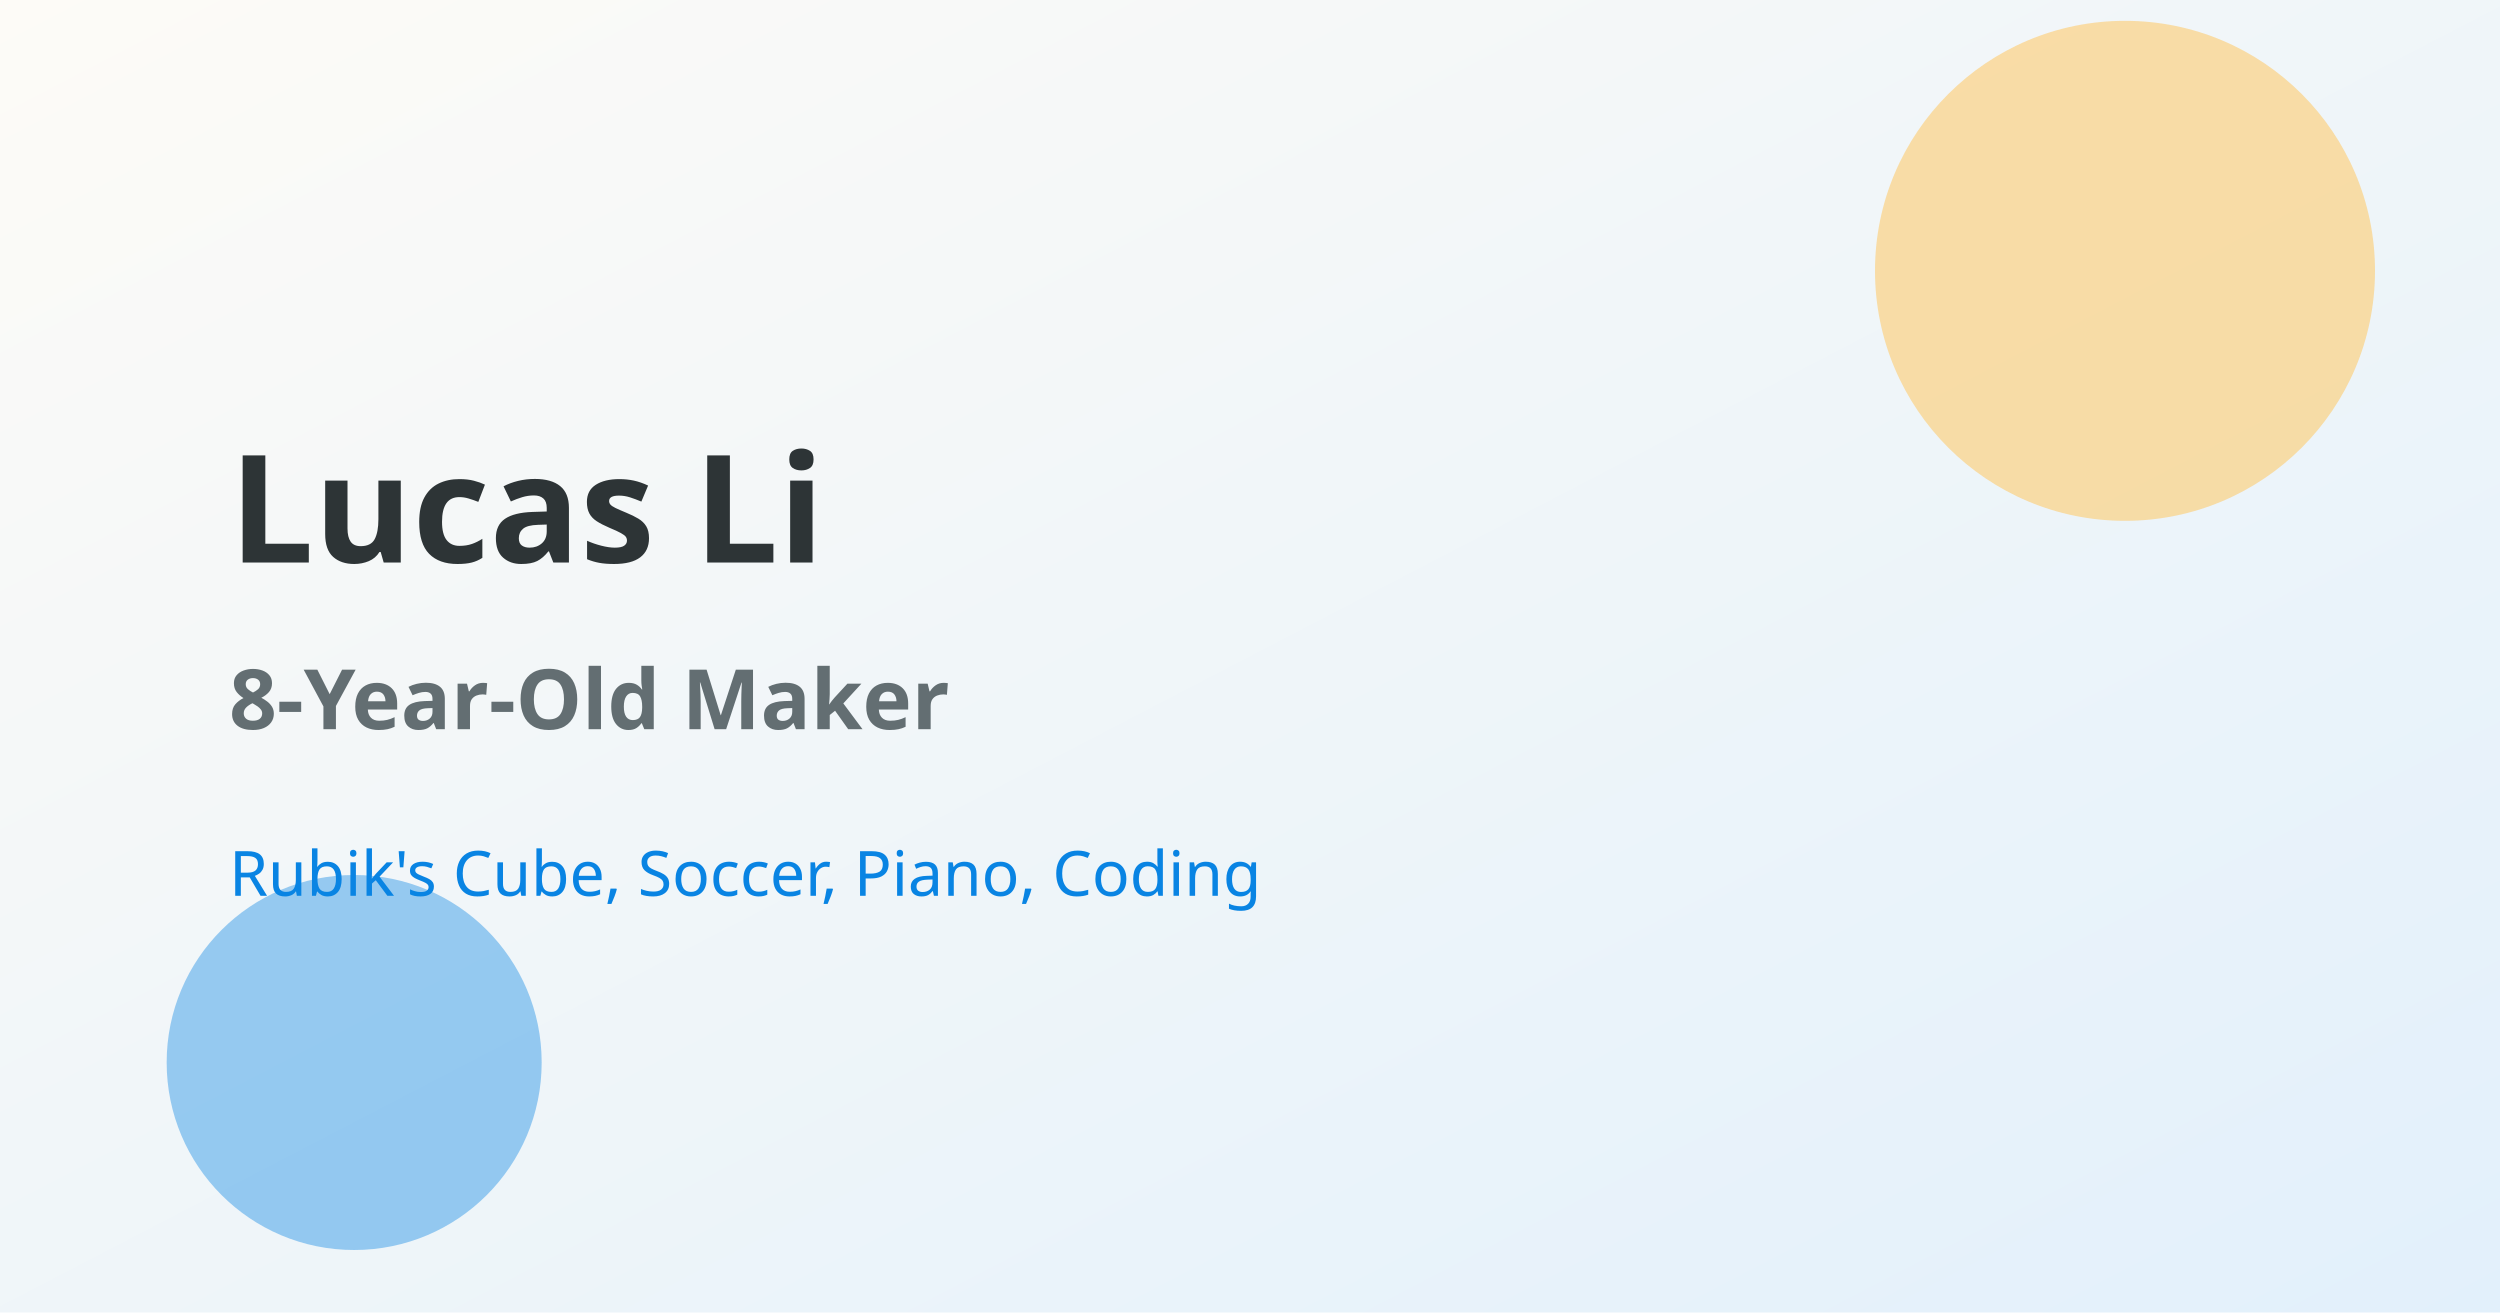
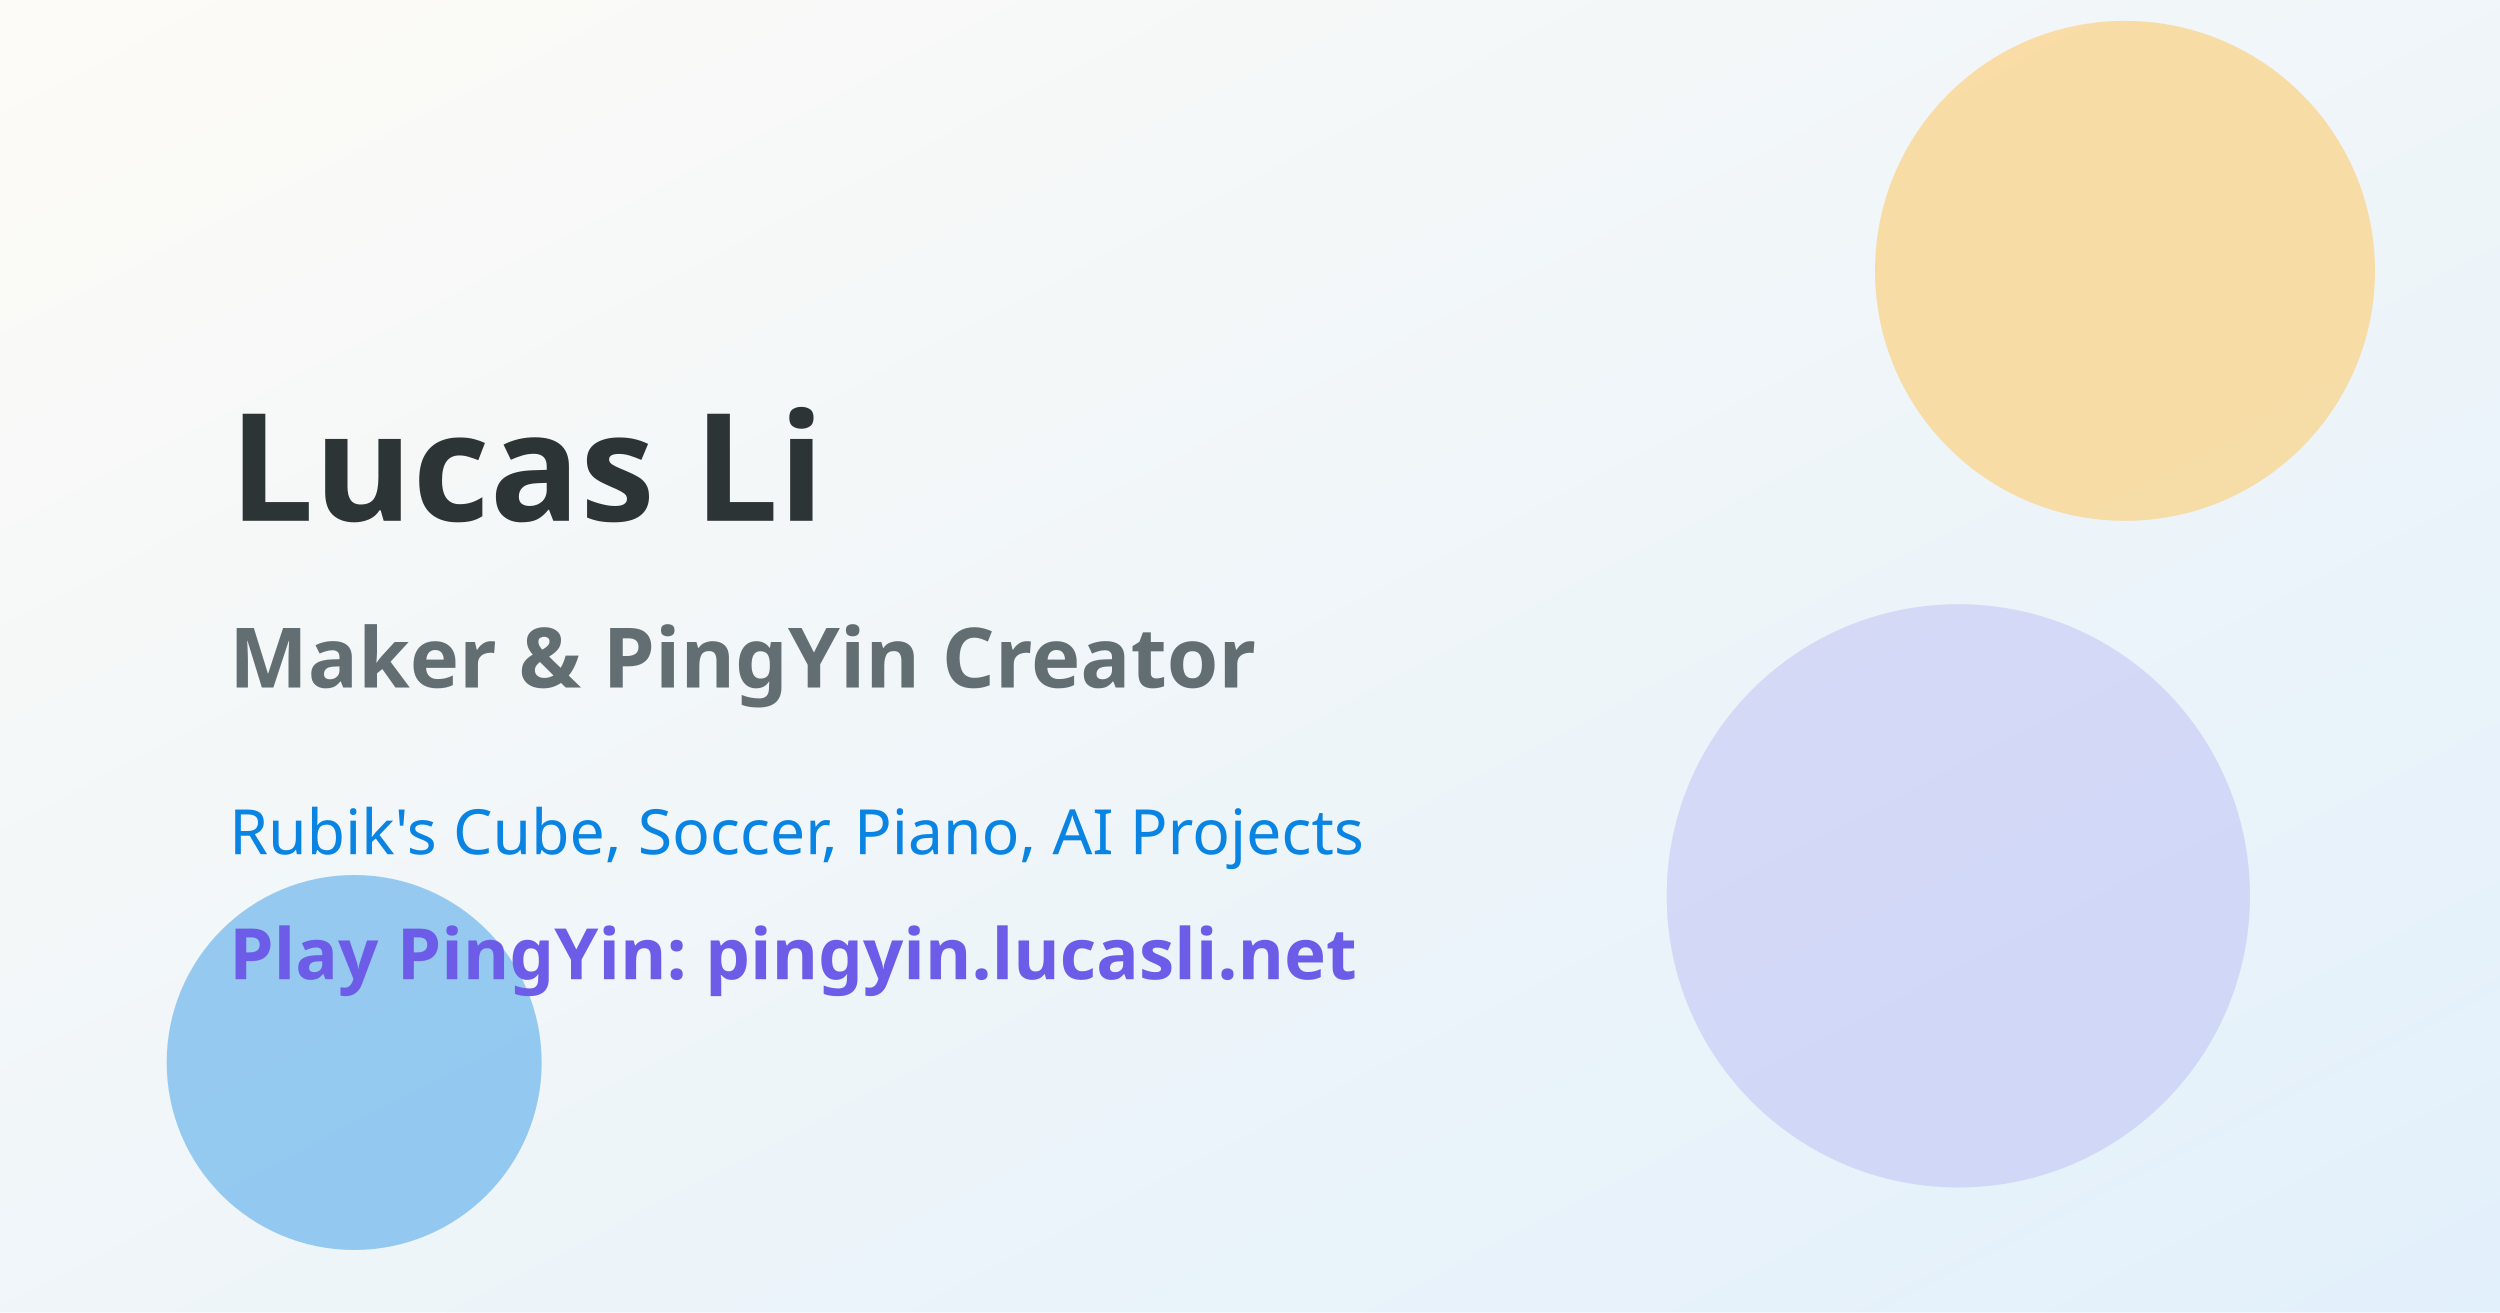
<svg xmlns="http://www.w3.org/2000/svg" width="1200" height="630" viewBox="0 0 1200 630" role="img" aria-labelledby="title desc">
  <defs>
    <linearGradient id="bg" x1="0%" y1="0%" x2="100%" y2="100%">
      <stop offset="0%" stop-color="#fdfbf7" />
      <stop offset="100%" stop-color="#e2f0fb" />
    </linearGradient>
  </defs>
  <rect width="1200" height="630" fill="url(#bg)" />
  <circle cx="1020" cy="130" r="120" fill="#fdcb6e" opacity="0.6" />
  <circle cx="170" cy="510" r="90" fill="#0984e3" opacity="0.4" />
-   <text x="110" y="270" fill="#2d3436" font-family="Nunito, sans-serif" font-size="72" font-weight="900">Lucas Li</text>
-   <text x="110" y="350" fill="#636e72" font-family="Nunito, sans-serif" font-size="40" font-weight="700">8-Year-Old Maker</text>
-   <text x="110" y="430" fill="#0984e3" font-family="Nunito, sans-serif" font-size="30">Rubik's Cube, Soccer, Piano, Coding</text>
+   <circle cx="940" cy="430" r="140" fill="#6c5ce7" opacity="0.18" />
+   <text x="110" y="250" fill="#2d3436" font-family="Nunito, sans-serif" font-size="72" font-weight="900">Lucas Li</text>
+   <text x="110" y="330" fill="#636e72" font-family="Nunito, sans-serif" font-size="40" font-weight="700">Maker &amp; PingYin Creator</text>
+   <text x="110" y="410" fill="#0984e3" font-family="Nunito, sans-serif" font-size="30">Rubik's Cube, Soccer, Piano, AI Projects</text>
+   <text x="110" y="470" fill="#6c5ce7" font-family="Nunito, sans-serif" font-size="34" font-weight="900">Play PingYin: pingyin.lucasli.net</text>
</svg>
